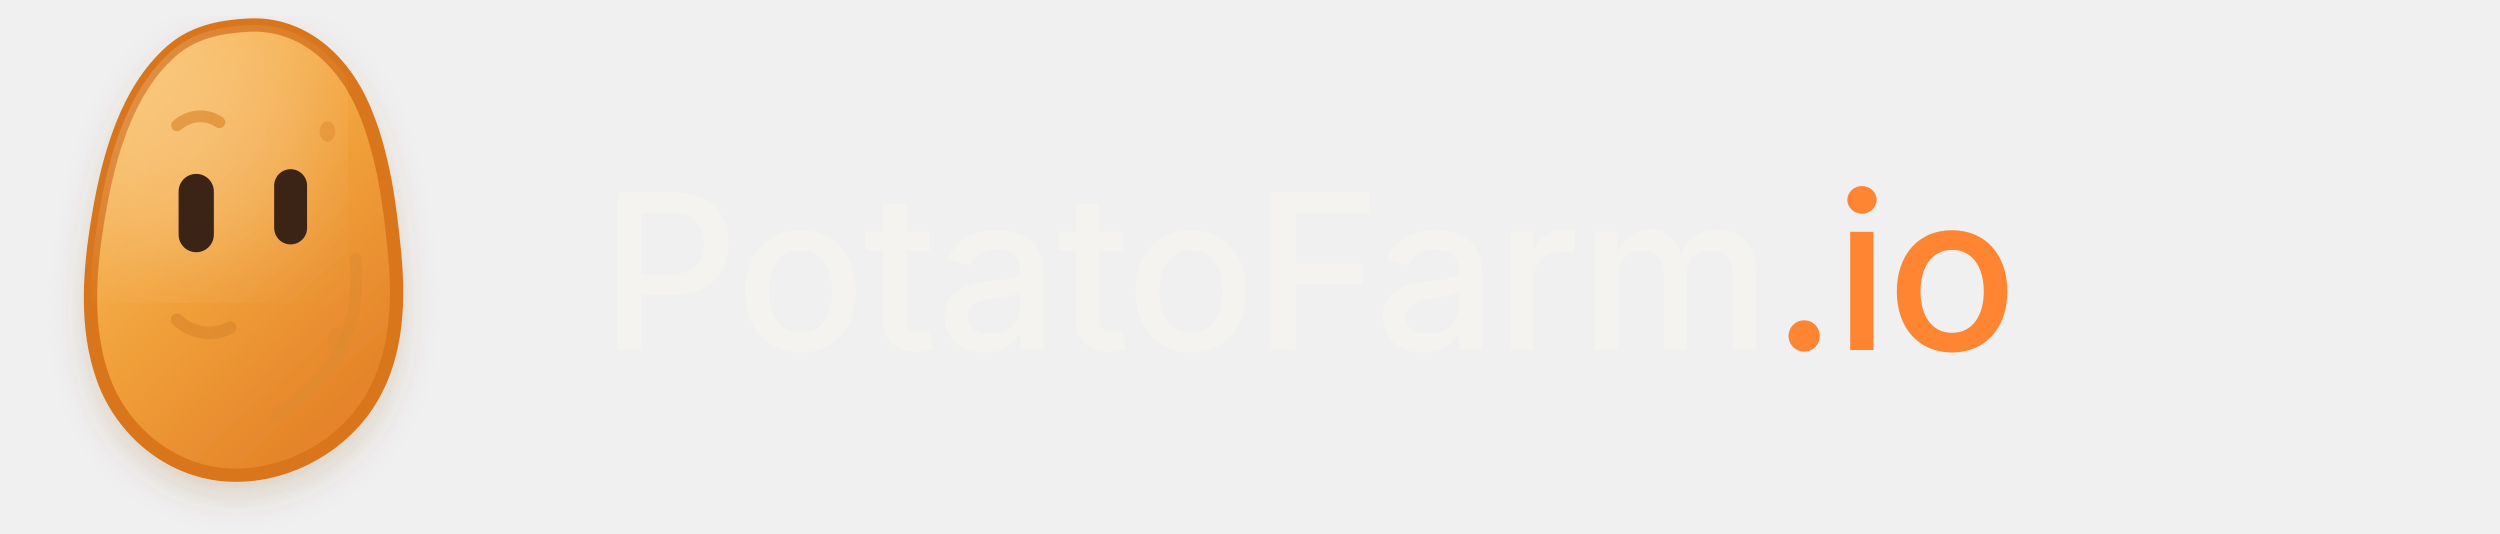
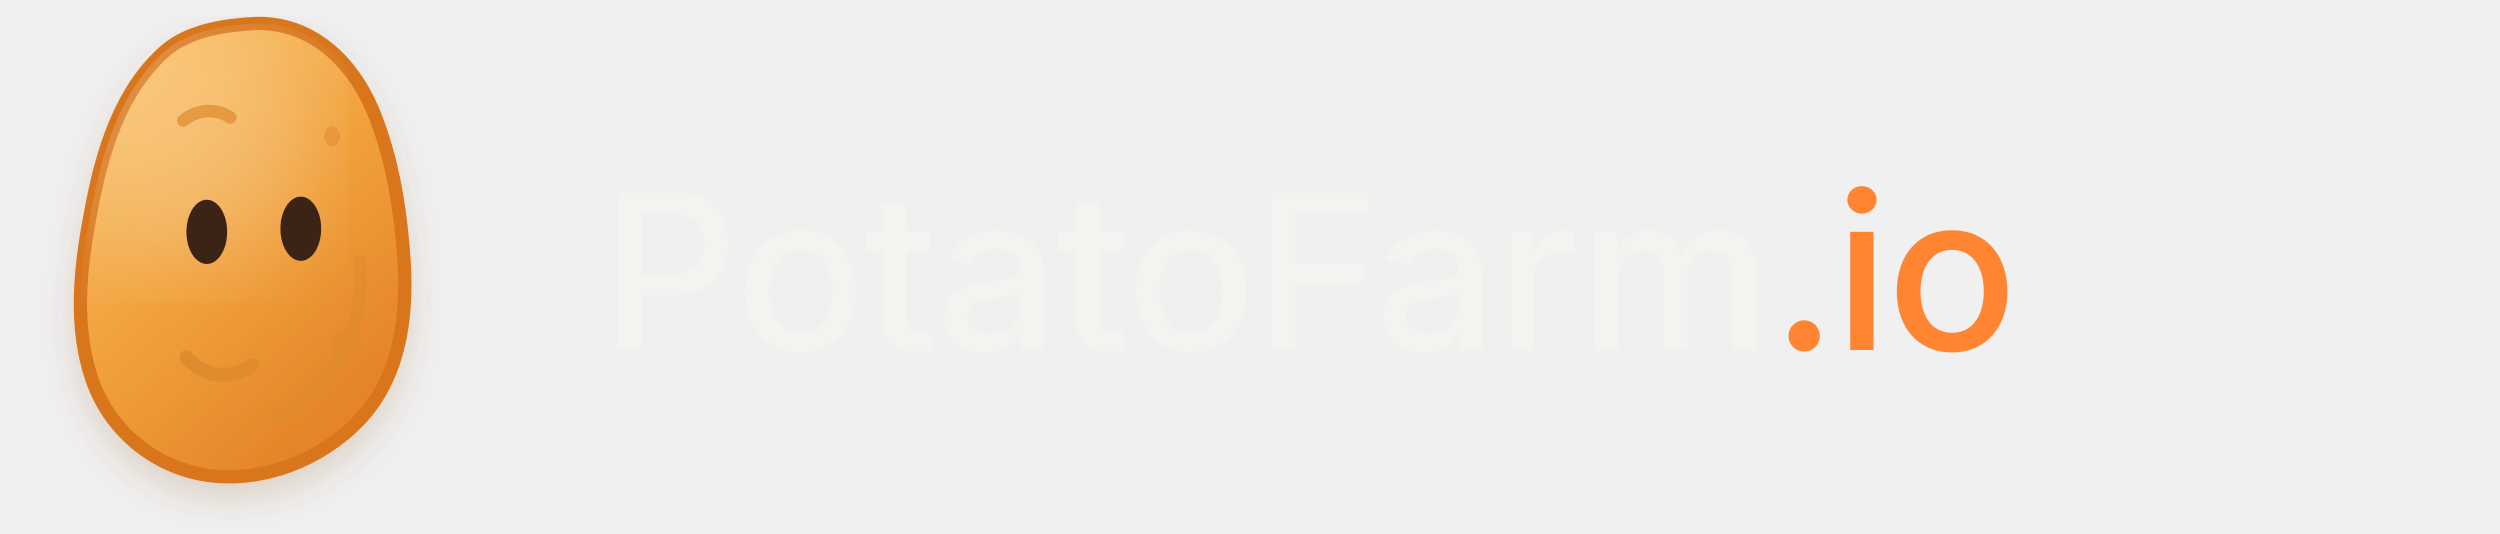
<svg xmlns="http://www.w3.org/2000/svg" viewBox="0 0 300 64" width="300" height="64">
  <g transform="scale(0.94)">
    <defs>
      <linearGradient id="shh2" x1="22%" y1="10%" x2="74%" y2="90%">
        <stop offset="0" stop-color="#F8BA5E" />
        <stop offset="0.5" stop-color="#F0A03A" />
        <stop offset="1" stop-color="#E5842A" />
      </linearGradient>
      <filter id="blh2">
        <feGaussianBlur stdDeviation="7" />
      </filter>
      <filter id="dph2" x="-35%" y="-35%" width="180%" height="180%">
        <feDropShadow dx="0" dy="2" stdDeviation="2.2" flood-color="#8A4310" flood-opacity="0.18" />
      </filter>
      <clipPath id="cph2">
-         <path d="M31.8,3.2 C38.4,2.9 43.8,7.4 46.6,14.2 C49.0,20.0 49.8,26.4 50.4,32.6 C51.0,39.2 50.6,46.2 46.8,51.8 C42.9,57.6 35.6,61.2 28.6,60.6 C21.6,60.0 15.6,55.0 13.2,48.4 C10.8,41.8 11.4,34.4 12.6,27.4 C13.9,19.8 16.2,11.6 21.8,6.6 C24.6,4.1 28.0,3.4 31.8,3.2 Z" />
+         <path d="M32.6,3.0 C39.6,2.8 45.0,7.6 47.8,14.6 C50.2,20.6 51.2,27.2 51.6,33.6 C52.0,40.6 51.0,47.6 46.6,52.8 C42.2,58.0 34.8,61.4 27.6,60.8 C20.4,60.2 14.2,55.4 11.8,48.6 C9.4,41.8 10.2,34.2 11.6,27.0 C13.0,19.4 15.4,11.4 21.2,6.4 C24.2,3.9 28.6,3.2 32.6,3.0 Z" />
      </clipPath>
    </defs>
-     <path d="M31.8,3.2 C38.4,2.9 43.8,7.4 46.6,14.2 C49.0,20.0 49.8,26.4 50.4,32.6 C51.0,39.2 50.6,46.2 46.8,51.8 C42.9,57.6 35.6,61.2 28.6,60.6 C21.6,60.0 15.6,55.0 13.2,48.4 C10.8,41.8 11.4,34.4 12.6,27.4 C13.9,19.8 16.2,11.6 21.8,6.6 C24.6,4.1 28.0,3.4 31.8,3.2 Z" fill="url(#shh2)" stroke="#D9761C" stroke-width="1.7" stroke-linejoin="round" filter="url(#dph2)" />
+     <path d="M32.6,3.0 C39.6,2.8 45.0,7.6 47.8,14.6 C50.2,20.6 51.2,27.2 51.6,33.6 C52.0,40.6 51.0,47.6 46.6,52.8 C42.2,58.0 34.8,61.4 27.6,60.8 C20.4,60.2 14.2,55.4 11.8,48.6 C9.4,41.8 10.2,34.2 11.6,27.0 C13.0,19.4 15.4,11.4 21.2,6.4 C24.2,3.9 28.6,3.2 32.6,3.0 Z" fill="url(#shh2)" stroke="#D9761C" stroke-width="1.7" stroke-linejoin="round" filter="url(#dph2)" />
    <g clip-path="url(#cph2)">
      <ellipse cx="24" cy="17" rx="17" ry="18" fill="#FFFFFF" opacity="0.20" filter="url(#blh2)" />
    </g>
-     <rect x="22.8" y="22.2" width="4.5" height="10.0" rx="2.25" fill="#3B2416" />
-     <rect x="35.0" y="21.6" width="4.2" height="9.6" rx="2.1" fill="#3B2416" />
-     <path d="M45.4,33.0 C46.2,41.4 42.6,49.4 35.4,52.8" fill="none" stroke="#DD8A2E" stroke-width="1.5" stroke-linecap="round" opacity="0.55" />
-     <path d="M22.6,40.8 C24.4,42.6 27.2,43.0 29.4,41.8" fill="none" stroke="#DD8A2E" stroke-width="1.6" stroke-linecap="round" opacity="0.8" />
-     <path d="M22.6,16.0 C24.2,14.6 26.4,14.5 28.0,15.6" fill="none" stroke="#DD8A2E" stroke-width="1.5" stroke-linecap="round" opacity="0.7" />
-     <ellipse cx="41.8" cy="16.8" rx="1.0" ry="1.3" fill="#DD8A2E" opacity="0.5" />
-     <ellipse cx="43.0" cy="43.2" rx="1.1" ry="1.4" fill="#DD8A2E" opacity="0.45" />
+     <ellipse cx="26.4" cy="29.6" rx="2.6" ry="4.1" fill="#3B2416" />
+     <ellipse cx="38.4" cy="29.2" rx="2.6" ry="4.1" fill="#3B2416" />
+     <path d="M46.0,33.4 C46.6,42.0 42.8,49.8 35.2,53.4" fill="none" stroke="#DD8A2E" stroke-width="1.6" stroke-linecap="round" opacity="0.55" />
+     <path d="M23.8,45.6 C26.0,48.2 29.6,48.6 32.2,46.6" fill="none" stroke="#DD8A2E" stroke-width="1.8" stroke-linecap="round" opacity="0.85" />
+     <path d="M23.4,15.4 C25.2,13.9 27.6,13.8 29.4,15.0" fill="none" stroke="#DD8A2E" stroke-width="1.6" stroke-linecap="round" opacity="0.7" />
+     <ellipse cx="42.4" cy="17.4" rx="1.0" ry="1.3" fill="#DD8A2E" opacity="0.5" />
+     <ellipse cx="43.4" cy="44.0" rx="1.1" ry="1.4" fill="#DD8A2E" opacity="0.45" />
  </g>
  <text x="72" y="42" font-family="Inter,-apple-system,BlinkMacSystemFont,'Segoe UI',Roboto,sans-serif" font-size="26" font-weight="500" letter-spacing="-0.3" fill="#F4F3F0">PotatoFarm<tspan fill="#FF8533">.io</tspan>
  </text>
</svg>
